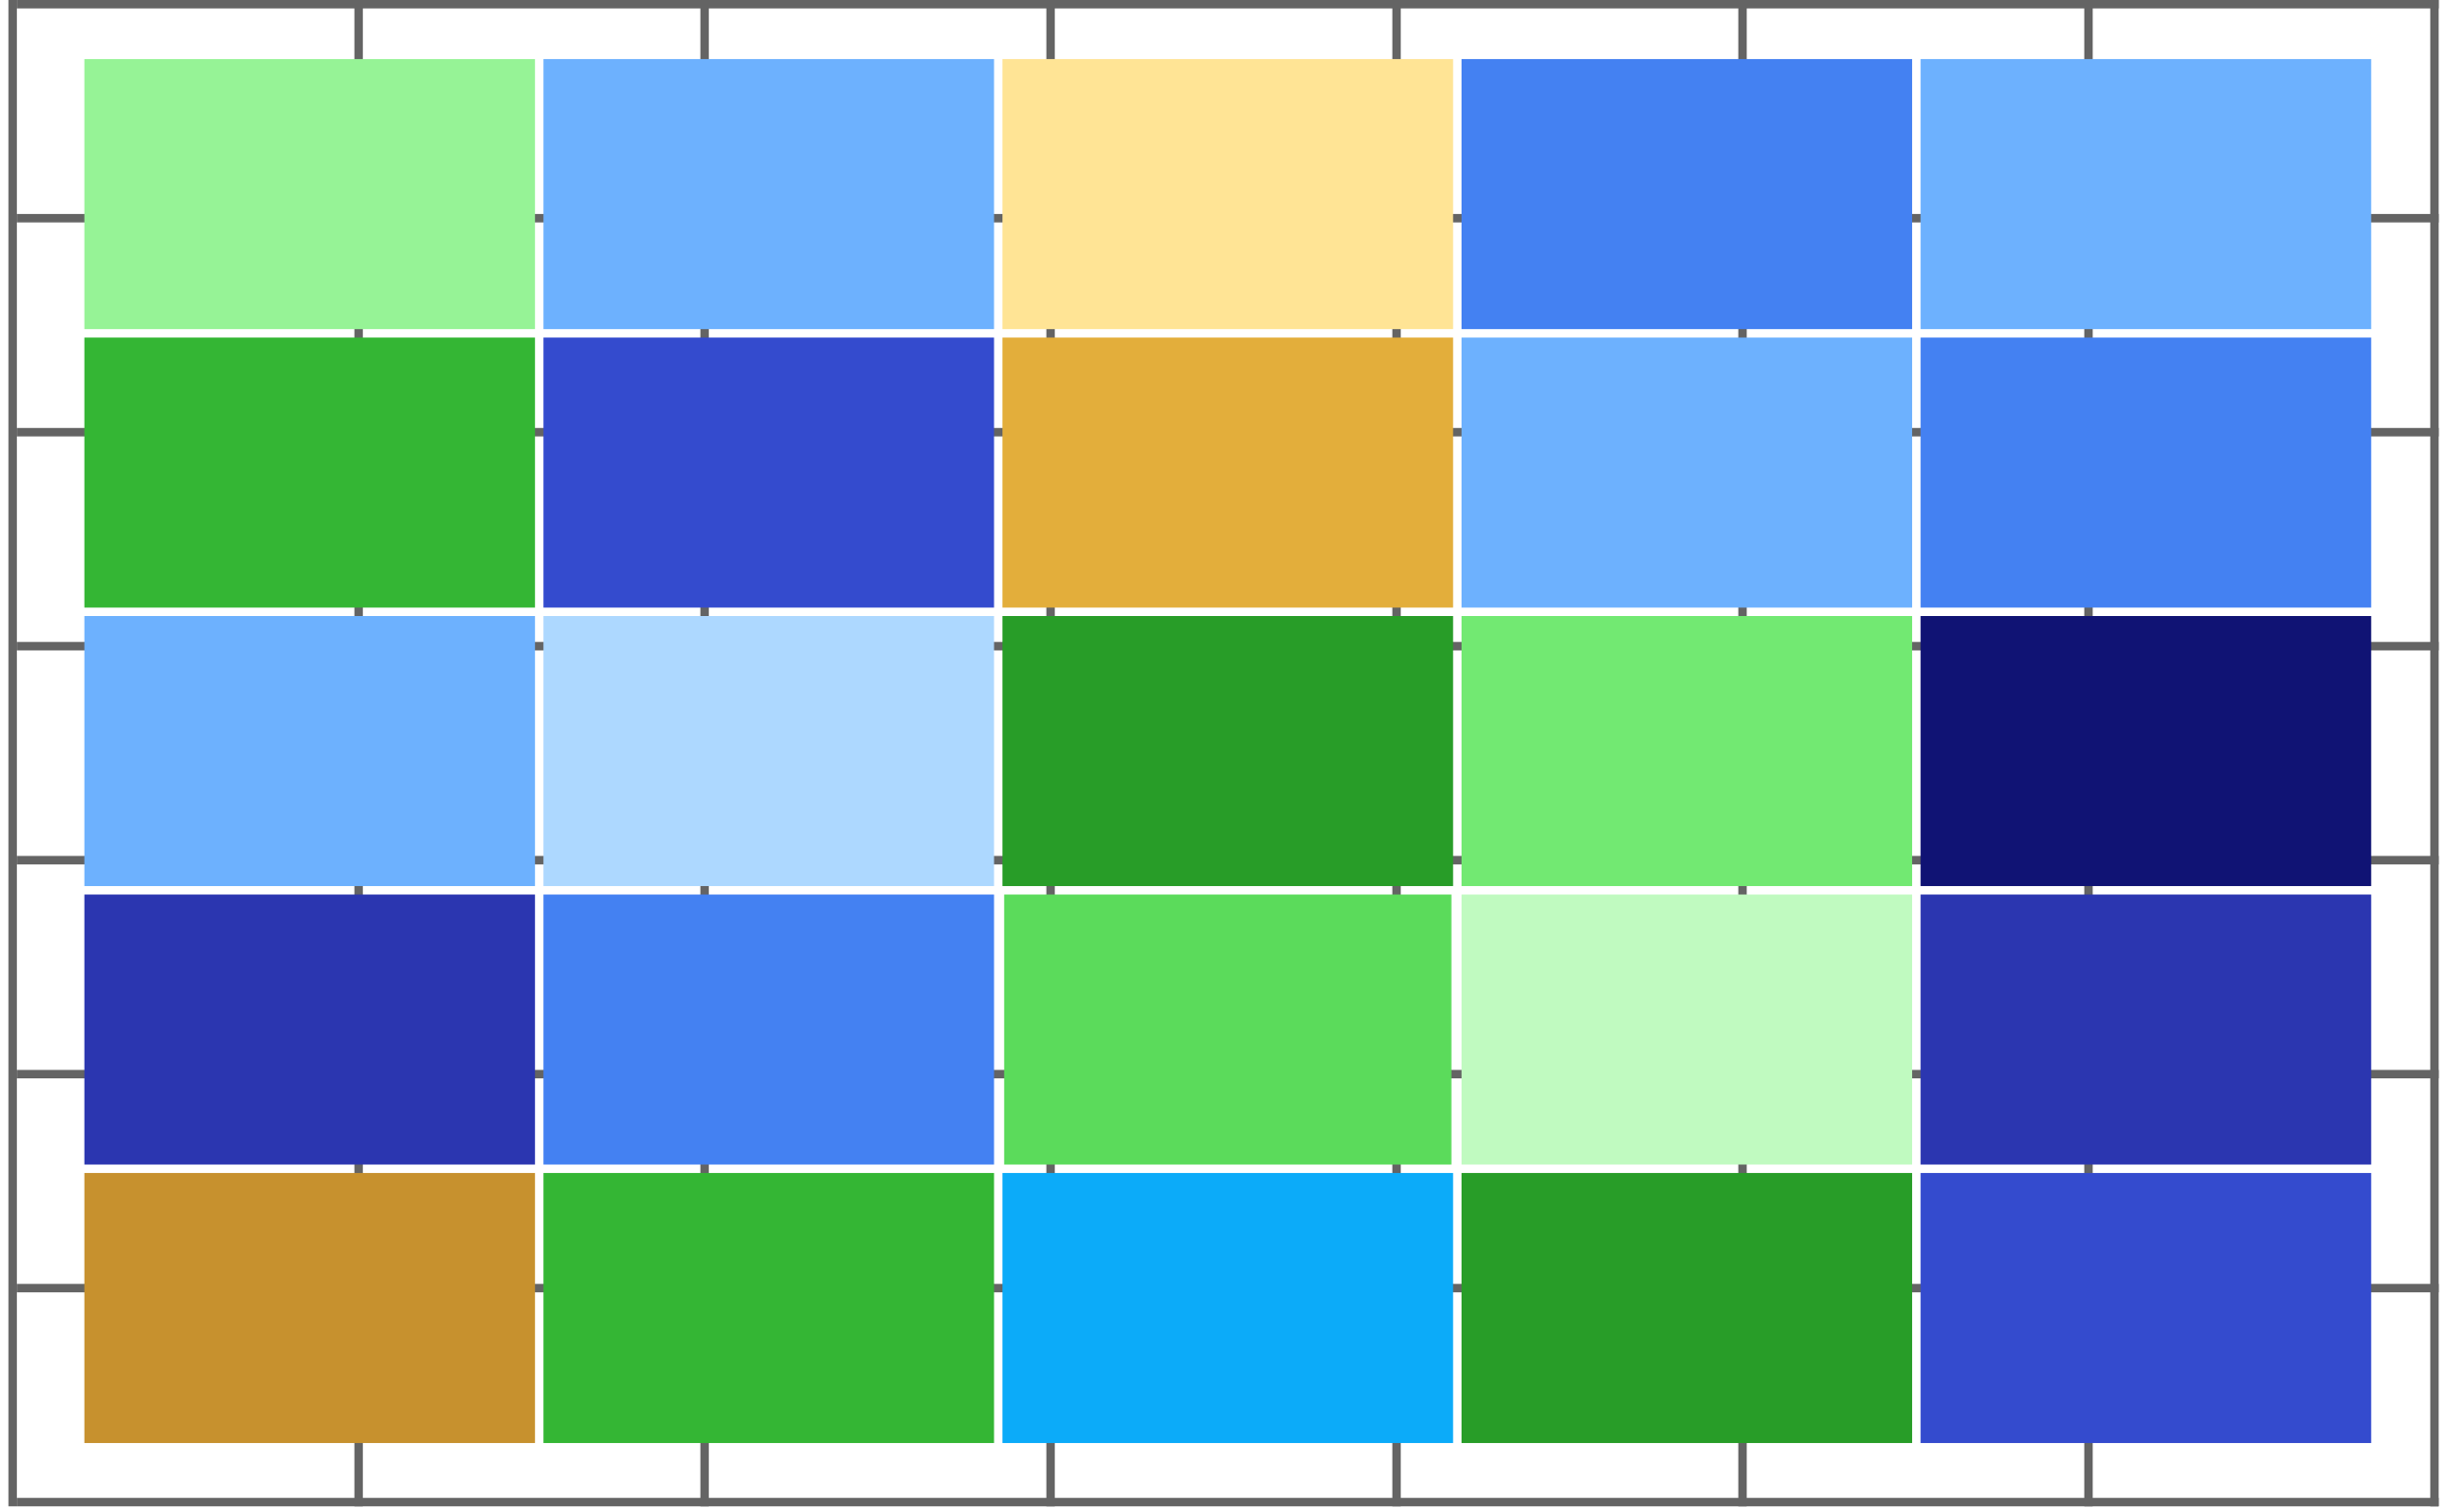
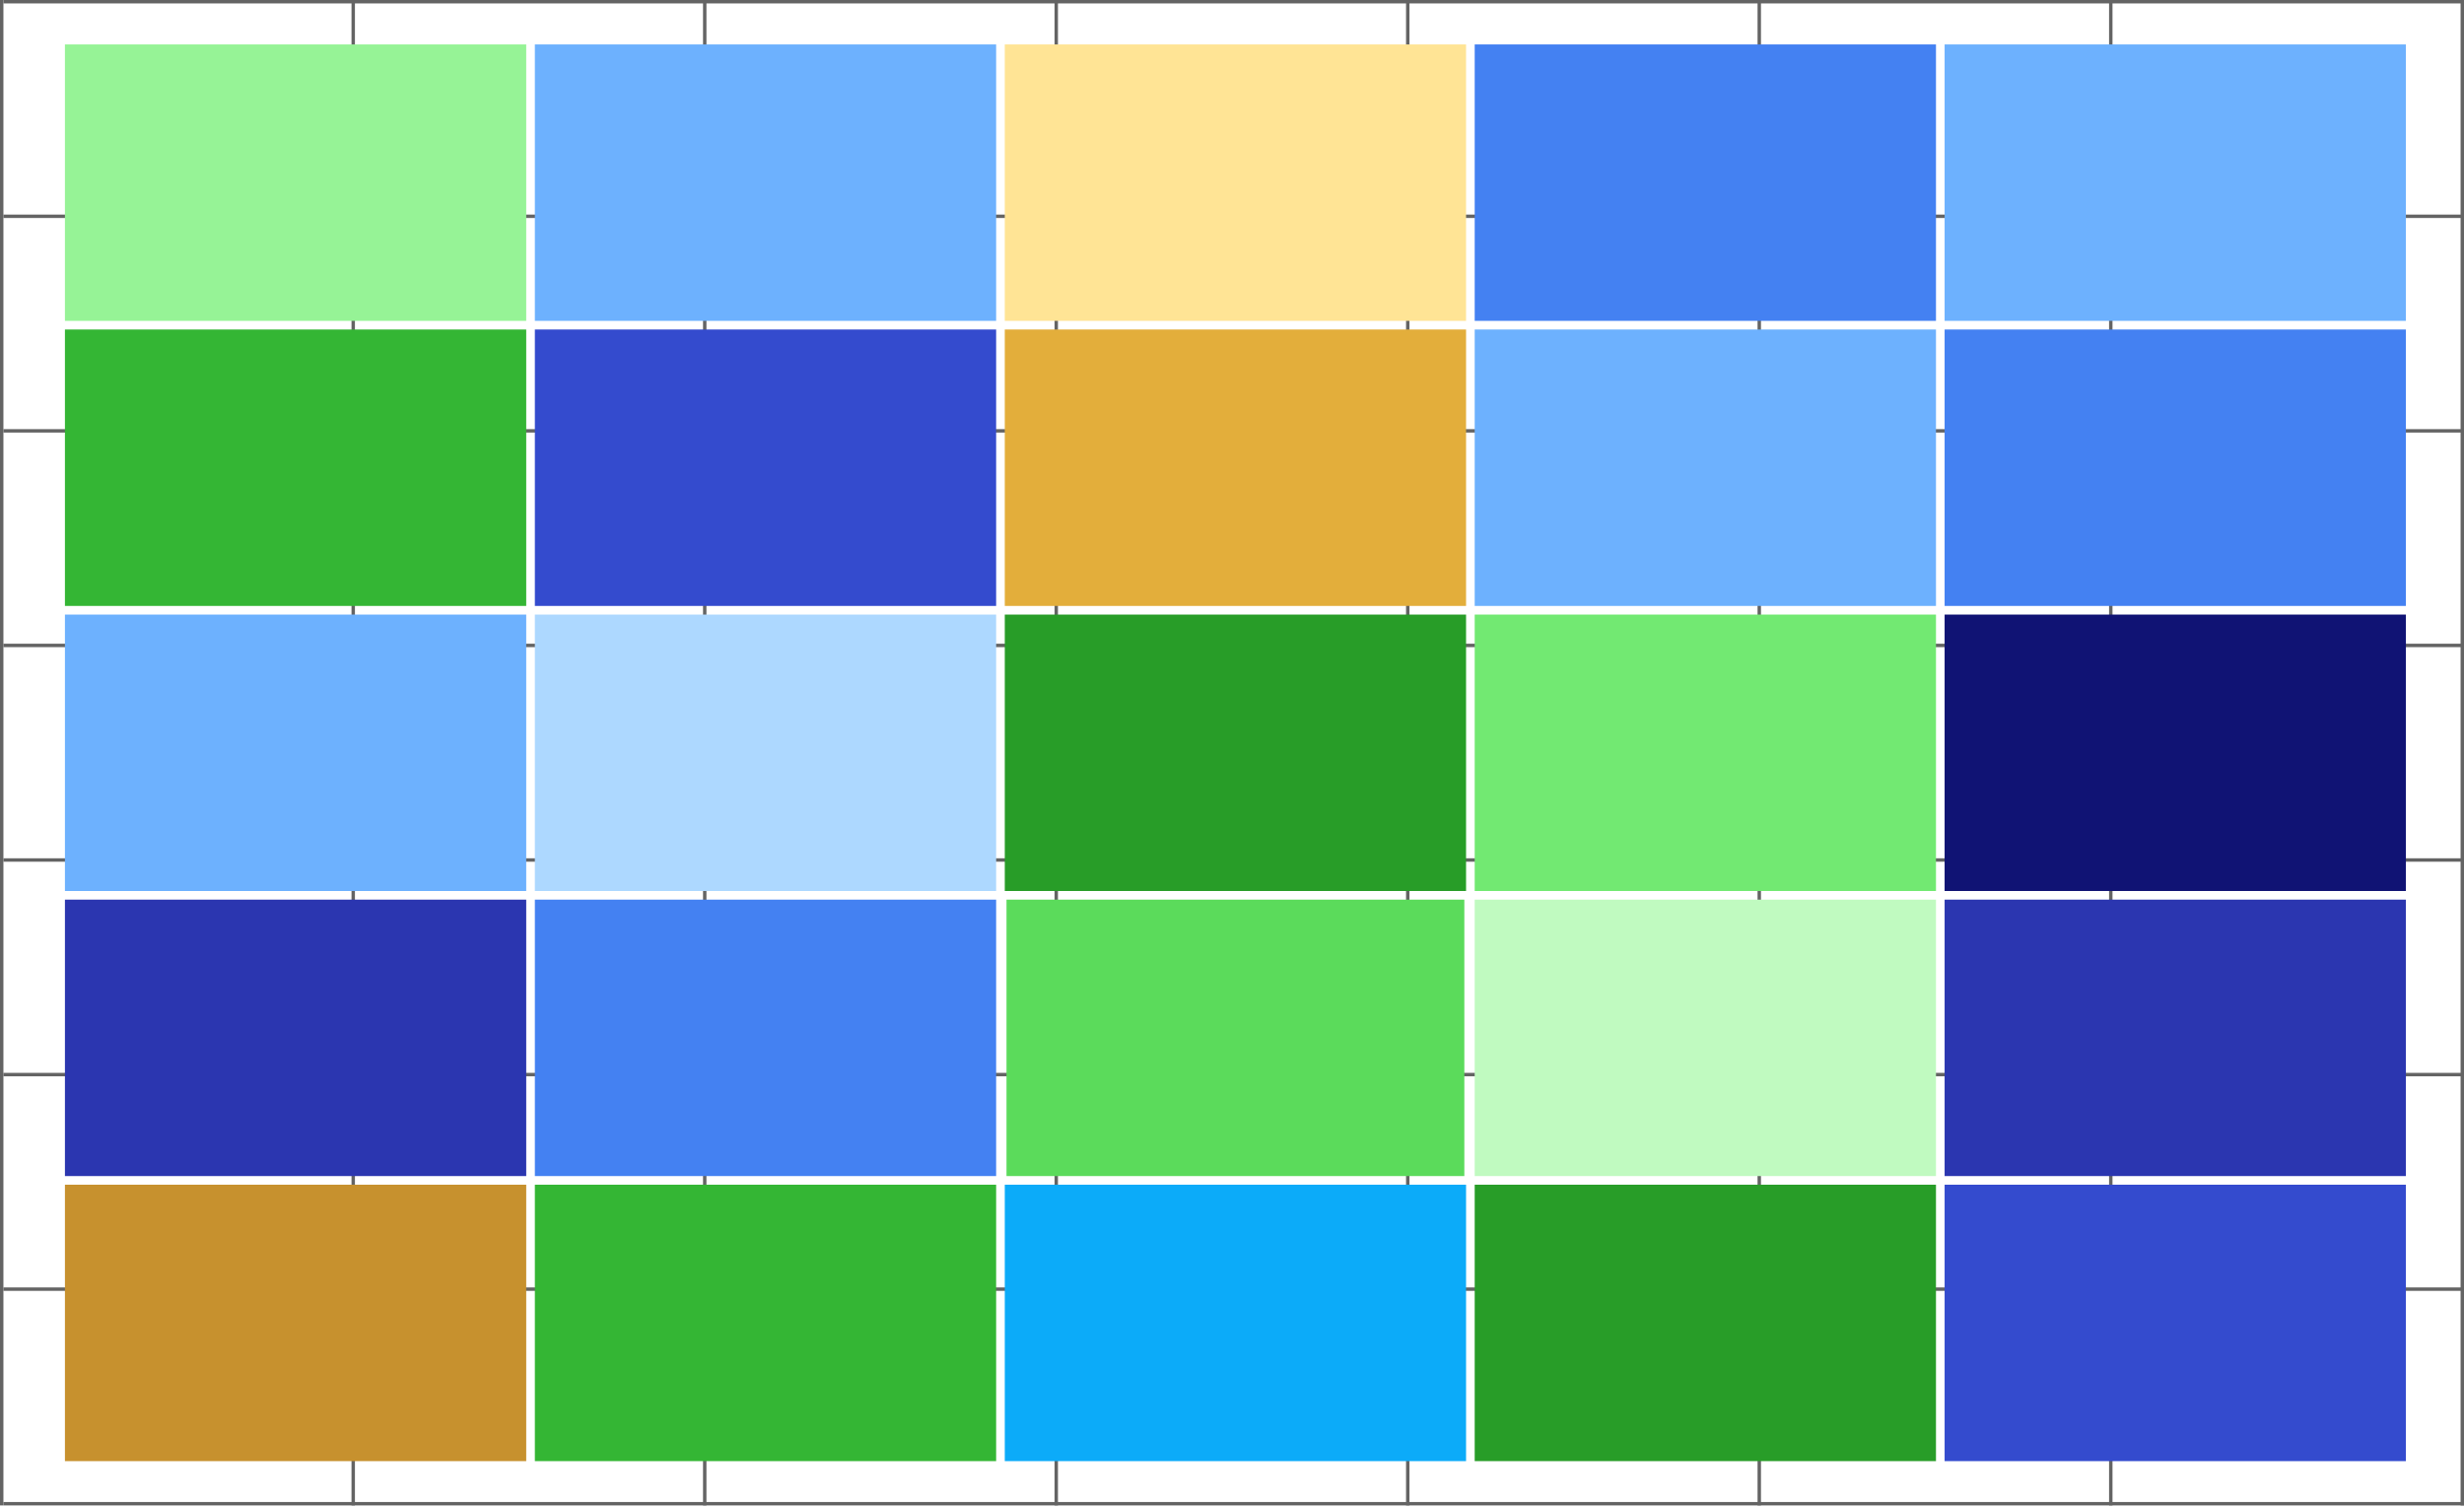
- <svg xmlns="http://www.w3.org/2000/svg" width="292" height="179" viewBox="0 0 292 179" fill="none">
-   <line x1="2" y1="0.5" x2="289" y2="0.5" stroke="#646464" />
-   <line x1="2" y1="25.857" x2="289" y2="25.857" stroke="#646464" />
-   <line x1="2" y1="51.214" x2="289" y2="51.214" stroke="#646464" />
-   <line x1="2" y1="76.571" x2="289" y2="76.571" stroke="#646464" />
-   <line x1="2" y1="101.929" x2="289" y2="101.929" stroke="#646464" />
-   <line x1="2" y1="127.286" x2="289" y2="127.286" stroke="#646464" />
-   <line x1="2" y1="152.643" x2="289" y2="152.643" stroke="#646464" />
-   <line x1="2" y1="178" x2="289" y2="178" stroke="#646464" />
-   <line x1="1.5" y1="178.5" x2="1.5" stroke="#646464" />
-   <line x1="42.5" y1="178.5" x2="42.5" stroke="#646464" />
-   <line x1="83.5" y1="178.5" x2="83.5" stroke="#646464" />
-   <line x1="124.5" y1="178.5" x2="124.5" stroke="#646464" />
-   <line x1="165.5" y1="178.5" x2="165.5" stroke="#646464" />
-   <line x1="206.5" y1="178.5" x2="206.5" stroke="#646464" />
-   <line x1="247.5" y1="178.5" x2="247.5" stroke="#646464" />
-   <line x1="288.5" y1="178.5" x2="288.5" stroke="#646464" />
-   <rect x="10" y="7" width="53.4" height="32" fill="#96F396" />
-   <rect x="10" y="40" width="53.4" height="32" fill="#34B634" />
-   <rect x="10" y="73" width="53.4" height="32" fill="#6DB1FE" />
-   <rect x="10" y="106" width="53.4" height="32" fill="#2B36B0" />
-   <rect x="10" y="139" width="53.4" height="32" fill="#C7912E" />
-   <rect x="64.4" y="7" width="53.4" height="32" fill="#6DB1FE" />
-   <rect x="64.4" y="40" width="53.4" height="32" fill="#344BCE" />
-   <rect x="64.4" y="73" width="53.4" height="32" fill="#ADD8FF" />
-   <rect x="64.4" y="106" width="53.4" height="32" fill="#4481F2" />
-   <rect x="64.4" y="139" width="53.4" height="32" fill="#34B634" />
-   <rect x="118.8" y="7" width="53.4" height="32" fill="#FFE495" />
-   <rect x="118.8" y="40" width="53.4" height="32" fill="#E3AE3B" />
-   <rect x="118.8" y="73" width="53.4" height="32" fill="#289D28" />
-   <rect x="119" y="106" width="53" height="32" fill="#5BDB5B" />
-   <rect x="118.8" y="139" width="53.4" height="32" fill="#0CABF9" />
-   <rect x="173.2" y="7" width="53.4" height="32" fill="#4481F2" />
-   <rect x="173.2" y="40" width="53.4" height="32" fill="#6DB1FE" />
-   <rect x="173.2" y="73" width="53.4" height="32" fill="#72E972" />
-   <rect x="173.2" y="106" width="53.4" height="32" fill="#C0FAC0" />
-   <rect x="173.2" y="139" width="53.4" height="32" fill="#289D28" />
-   <rect x="227.6" y="7" width="53.4" height="32" fill="#6DB1FE" />
-   <rect x="227.6" y="40" width="53.4" height="32" fill="#4481F2" />
-   <rect x="227.6" y="73" width="53.4" height="32" fill="#101374" />
-   <rect x="227.6" y="106" width="53.4" height="32" fill="#2B36B0" />
-   <rect x="227.6" y="139" width="53.4" height="32" fill="#344BCE" />
+ <svg xmlns="http://www.w3.org/2000/svg" width="721" height="441" viewBox="0 0 721 441" fill="none">
+   <line x1="1" y1="0.5" x2="721" y2="0.5" stroke="#646464" />
+   <line x1="1" y1="63.286" x2="721" y2="63.286" stroke="#646464" />
+   <line x1="1" y1="126.071" x2="721" y2="126.071" stroke="#646464" />
+   <line x1="1" y1="188.857" x2="721" y2="188.857" stroke="#646464" />
+   <line x1="1" y1="251.643" x2="721" y2="251.643" stroke="#646464" />
+   <line x1="1" y1="314.429" x2="721" y2="314.429" stroke="#646464" />
+   <line x1="1" y1="377.214" x2="721" y2="377.214" stroke="#646464" />
+   <line x1="1" y1="440" x2="721" y2="440" stroke="#646464" />
+   <line x1="0.5" y1="440.5" x2="0.5" stroke="#646464" />
+   <line x1="103.357" y1="440.5" x2="103.357" stroke="#646464" />
+   <line x1="206.214" y1="440.5" x2="206.214" stroke="#646464" />
+   <line x1="309.071" y1="440.5" x2="309.071" stroke="#646464" />
+   <line x1="411.929" y1="440.5" x2="411.929" stroke="#646464" />
+   <line x1="514.786" y1="440.5" x2="514.786" stroke="#646464" />
+   <line x1="617.643" y1="440.5" x2="617.643" stroke="#646464" />
+   <line x1="720.5" y1="440.5" x2="720.5" stroke="#646464" />
+   <rect x="156.505" y="13" width="134.978" height="80.886" fill="#6DB1FE" />
+   <rect x="156.505" y="96.413" width="134.978" height="80.886" fill="#344BCE" />
+   <rect x="156.505" y="179.827" width="134.978" height="80.886" fill="#ADD8FF" />
+   <rect x="156.505" y="263.24" width="134.978" height="80.886" fill="#4481F2" />
+   <rect x="156.505" y="346.653" width="134.978" height="80.886" fill="#34B634" />
+   <rect x="294.011" y="13" width="134.978" height="80.886" fill="#FFE495" />
+   <rect x="294.011" y="96.413" width="134.978" height="80.886" fill="#E3AE3B" />
+   <rect x="294.011" y="179.827" width="134.978" height="80.886" fill="#289D28" />
+   <rect x="294.517" y="263.24" width="133.967" height="80.886" fill="#5BDB5B" />
+   <rect x="294.011" y="346.653" width="134.978" height="80.886" fill="#0CABF9" />
+   <rect x="431.516" y="13" width="134.978" height="80.886" fill="#4481F2" />
+   <rect x="431.516" y="96.413" width="134.978" height="80.886" fill="#6DB1FE" />
+   <rect x="431.516" y="179.827" width="134.978" height="80.886" fill="#72E972" />
+   <rect x="431.516" y="263.24" width="134.978" height="80.886" fill="#C0FAC0" />
+   <rect x="431.516" y="346.653" width="134.978" height="80.886" fill="#289D28" />
+   <rect x="569.022" y="13" width="134.978" height="80.886" fill="#6DB1FE" />
+   <rect x="569.022" y="96.413" width="134.978" height="80.886" fill="#4481F2" />
+   <rect x="569.022" y="179.827" width="134.978" height="80.886" fill="#101374" />
+   <rect x="569.022" y="263.24" width="134.978" height="80.886" fill="#2B36B0" />
+   <rect x="569.022" y="346.653" width="134.978" height="80.886" fill="#344BCE" />
+   <rect x="19" y="13" width="134.978" height="80.886" fill="#96F396" />
+   <rect x="19" y="96.413" width="134.978" height="80.886" fill="#34B634" />
+   <rect x="19" y="179.827" width="134.978" height="80.886" fill="#6DB1FE" />
+   <rect x="19" y="263.24" width="134.978" height="80.886" fill="#2B36B0" />
+   <rect x="19" y="346.653" width="134.978" height="80.886" fill="#C7912E" />
</svg>
